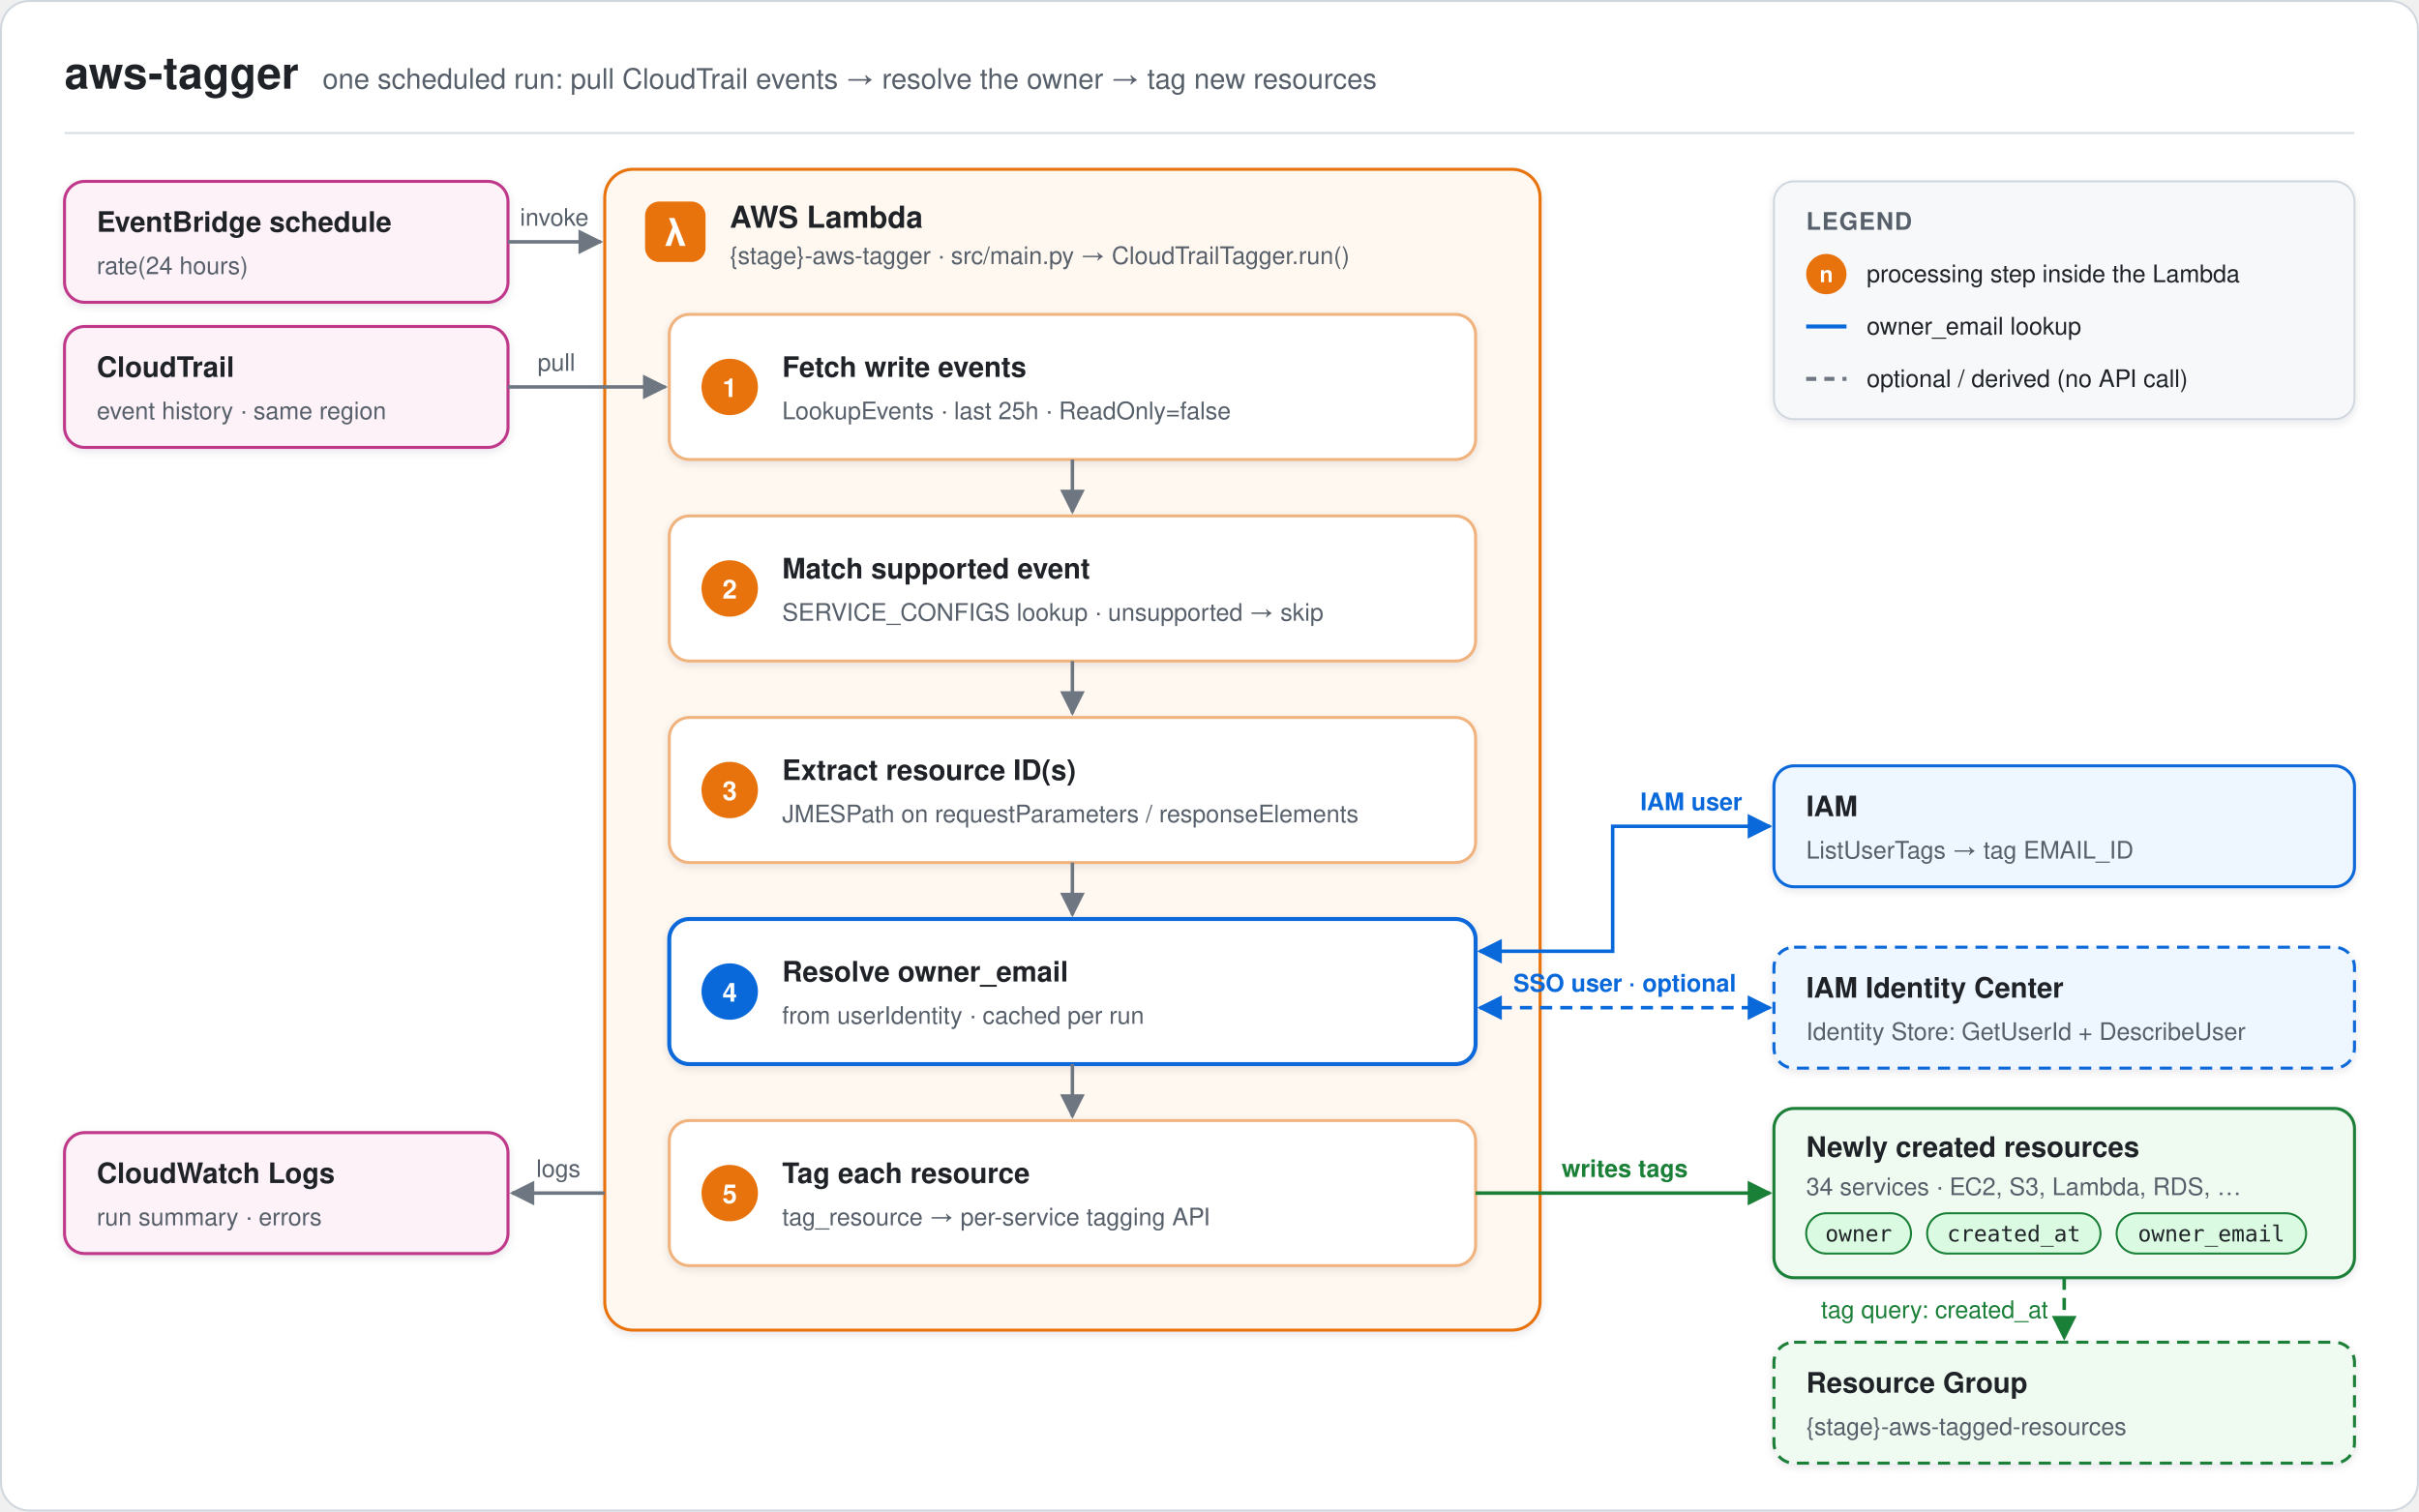
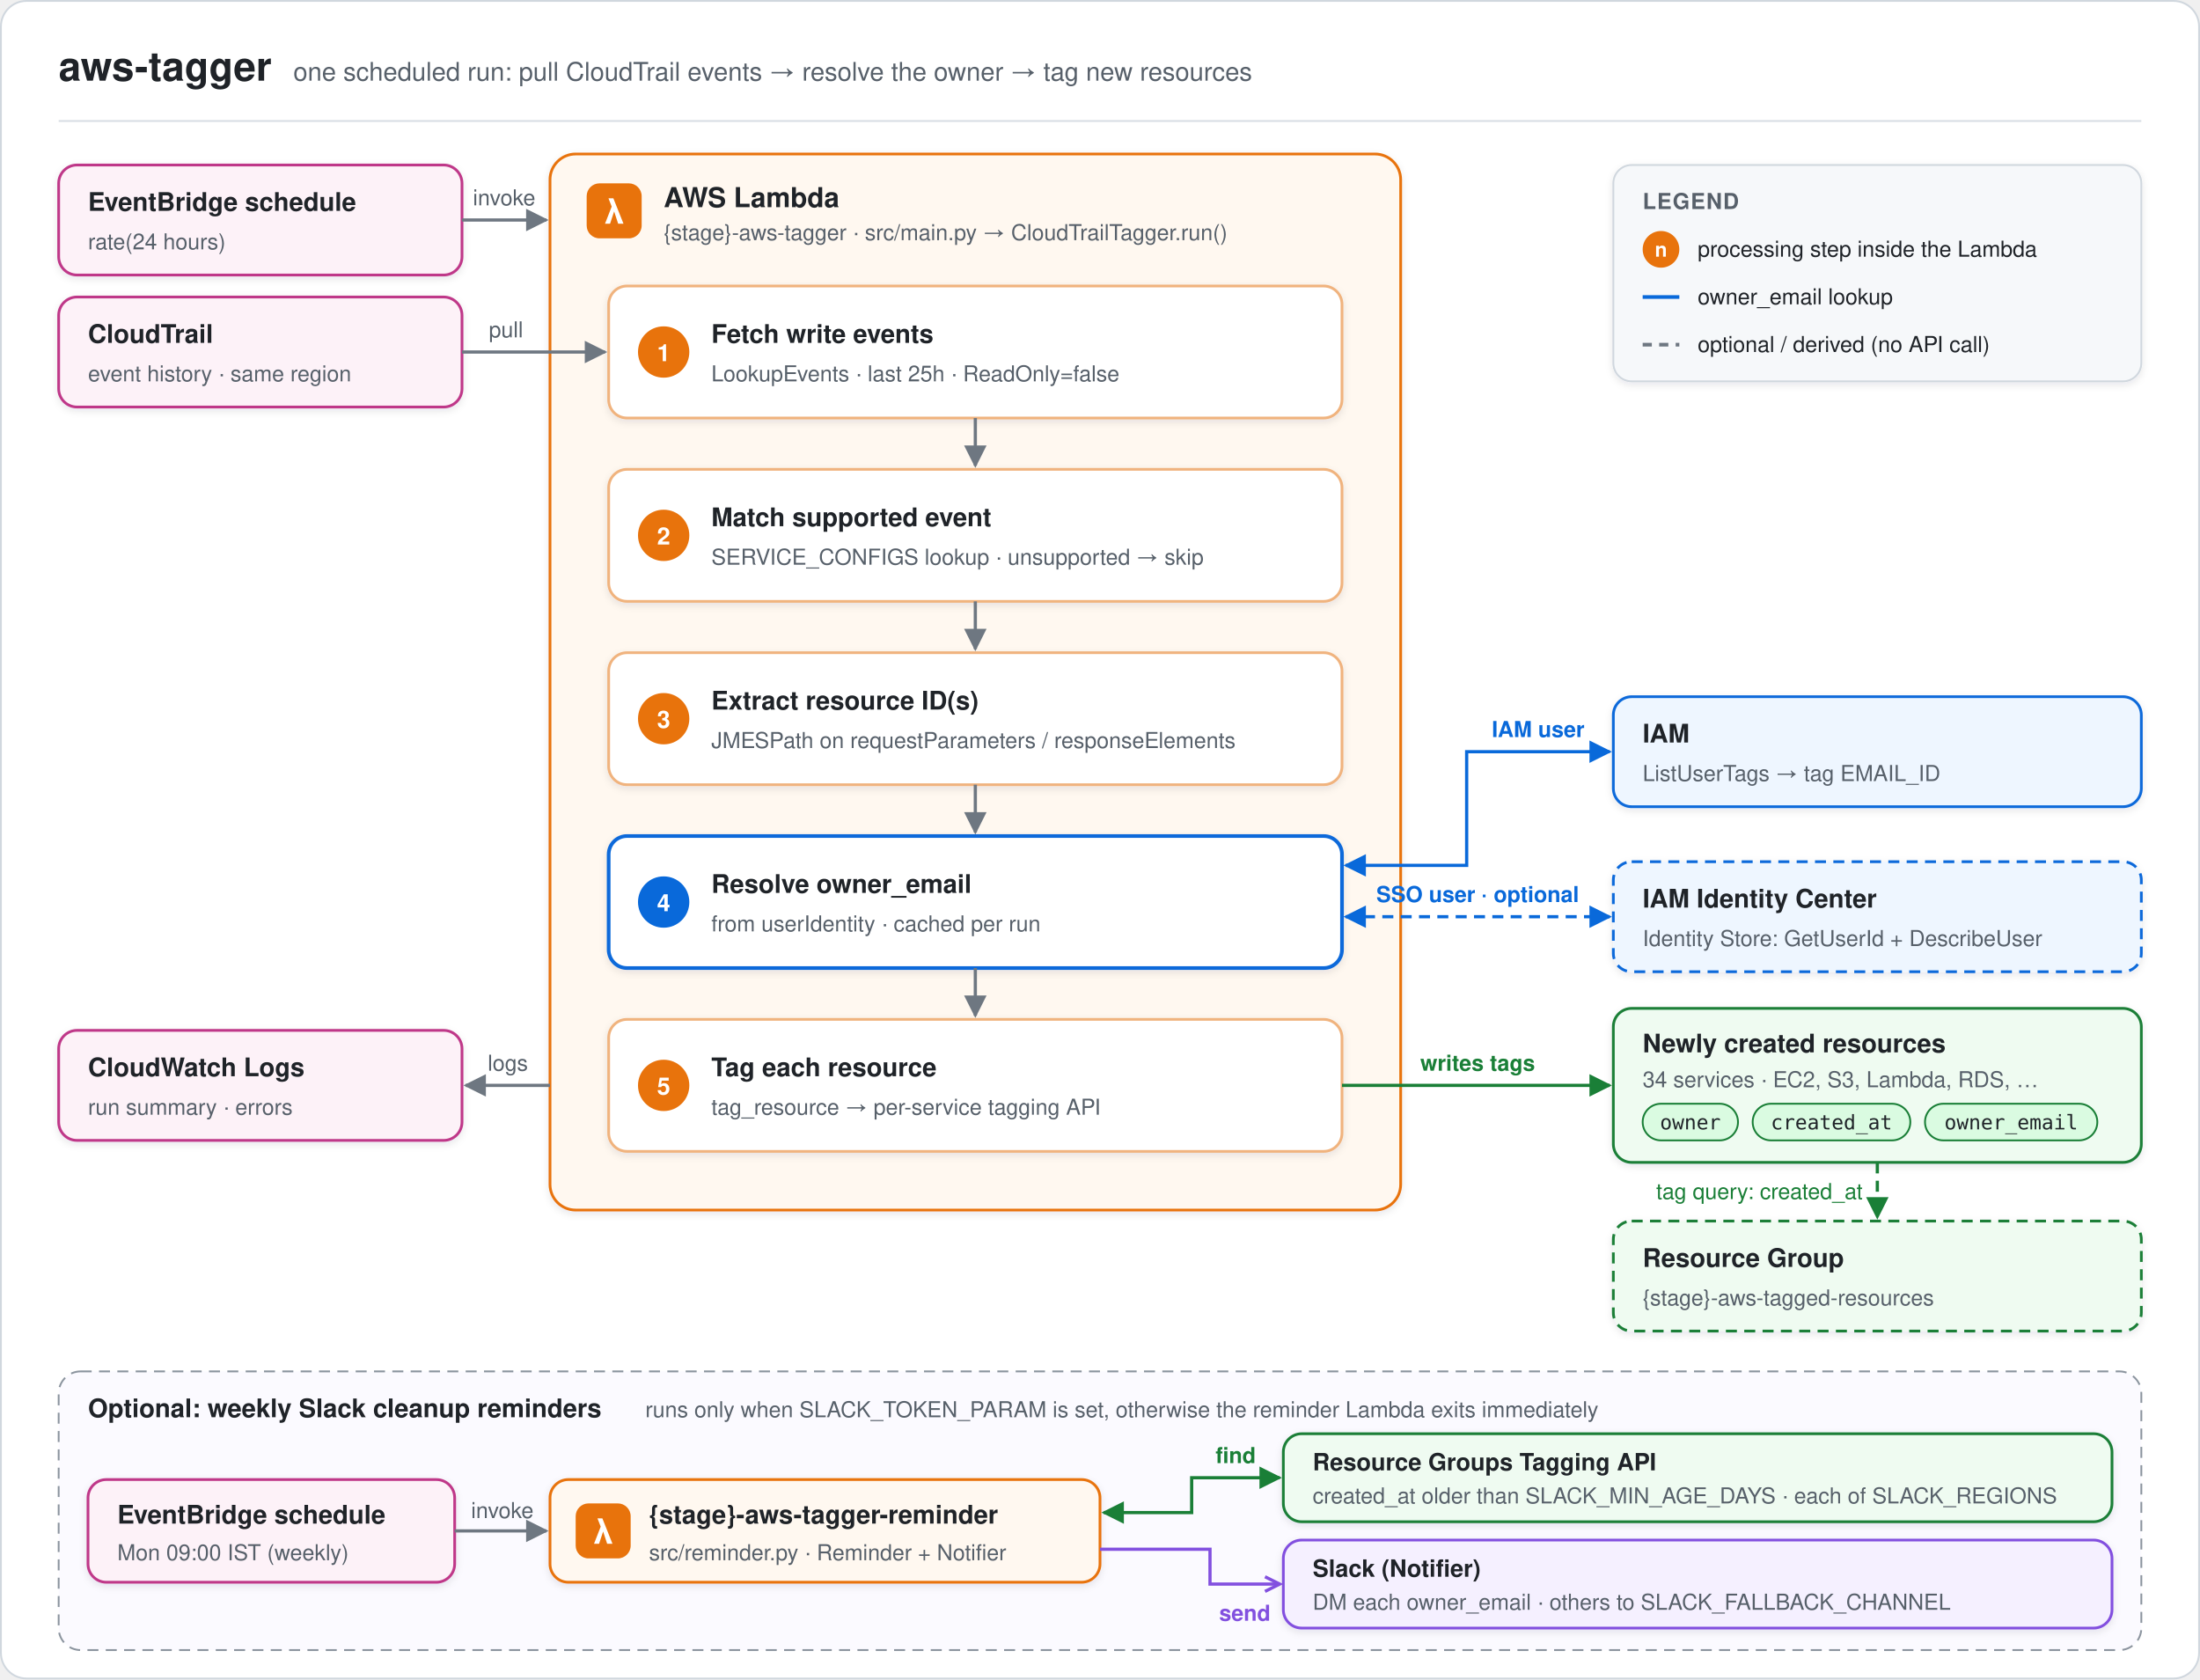
- <svg xmlns="http://www.w3.org/2000/svg" viewBox="0 0 1200 750" width="1200" height="750" role="img" aria-label="aws-tagger run: EventBridge invokes the Lambda every 24 hours; it pulls the last 25 hours of write events from CloudTrail, matches supported events, extracts resource IDs, resolves owner_email via IAM user tags or the Identity Center profile (optional), and tags each new resource with owner, created_at and owner_email; a Resource Group collects everything tagged created_at.">
+ <svg xmlns="http://www.w3.org/2000/svg" viewBox="0 0 1200 916" width="1200" height="916" role="img" aria-label="aws-tagger run: EventBridge invokes the Lambda every 24 hours; it pulls the last 25 hours of write events from CloudTrail, matches supported events, extracts resource IDs, resolves owner_email via IAM user tags or the Identity Center profile (optional), and tags each new resource with owner, created_at and owner_email; a Resource Group collects everything tagged created_at. Optionally, a weekly reminder Lambda finds resources older than N days via the Tagging API and DMs each owner on Slack.">
  <defs>
    <marker id="arrow" viewBox="0 0 10 10" refX="9" refY="5" markerWidth="7" markerHeight="7" orient="auto-start-reverse">
      <path d="M0 0 L10 5 L0 10 z" fill="#6e7781" />
    </marker>
    <marker id="arrow-blue" viewBox="0 0 10 10" refX="9" refY="5" markerWidth="7" markerHeight="7" orient="auto-start-reverse">
      <path d="M0 0 L10 5 L0 10 z" fill="#0969da" />
    </marker>
    <marker id="arrow-green" viewBox="0 0 10 10" refX="9" refY="5" markerWidth="7" markerHeight="7" orient="auto-start-reverse">
      <path d="M0 0 L10 5 L0 10 z" fill="#1a7f37" />
    </marker>
    <filter id="shadow" x="-5%" y="-5%" width="110%" height="120%">
      <feDropShadow dx="0" dy="1.5" stdDeviation="2" flood-color="#1f2328" flood-opacity="0.10" />
    </filter>
  </defs>
-   <rect x="0.5" y="0.5" width="1199" height="749" rx="14" fill="#ffffff" stroke="#d0d7de" />
+   <rect x="0.5" y="0.5" width="1199" height="915" rx="14" fill="#ffffff" stroke="#d0d7de" />
  <g font-family="-apple-system, 'Segoe UI', Helvetica, Arial, sans-serif" fill="#1f2328">
    <text x="32" y="44" font-size="22" font-weight="700">aws-tagger</text>
    <text x="160" y="44" font-size="14" fill="#57606a">one scheduled run: pull CloudTrail events → resolve the owner → tag new resources</text>
    <line x1="32" y1="66" x2="1168" y2="66" stroke="#d8dee4" />
    <g filter="url(#shadow)">
      <rect x="880" y="90" width="288" height="118" rx="10" fill="#f6f8fa" stroke="#d0d7de" />
    </g>
    <text x="896" y="114" font-size="12" font-weight="700" fill="#57606a" letter-spacing="0.5">LEGEND</text>
    <circle cx="906" cy="136" r="10" fill="#e8730c" />
    <text x="906" y="140" font-size="11" font-weight="700" fill="#ffffff" text-anchor="middle">n</text>
    <text x="926" y="140" font-size="12">processing step inside the Lambda</text>
    <line x1="896" y1="162" x2="916" y2="162" stroke="#0969da" stroke-width="2" />
    <text x="926" y="166" font-size="12">owner_email lookup</text>
    <line x1="896" y1="188" x2="916" y2="188" stroke="#6e7781" stroke-width="2" stroke-dasharray="5 4" />
    <text x="926" y="192" font-size="12">optional / derived (no API call)</text>
    <g filter="url(#shadow)">
      <rect x="32" y="90" width="220" height="60" rx="10" fill="#fdf2f8" stroke="#bf3989" stroke-width="1.5" />
      <rect x="32" y="162" width="220" height="60" rx="10" fill="#fdf2f8" stroke="#bf3989" stroke-width="1.5" />
      <rect x="32" y="562" width="220" height="60" rx="10" fill="#fdf2f8" stroke="#bf3989" stroke-width="1.5" />
    </g>
    <text x="48" y="115" font-size="14" font-weight="600">EventBridge schedule</text>
    <text x="48" y="136" font-size="12" fill="#57606a">rate(24 hours)</text>
    <text x="48" y="187" font-size="14" font-weight="600">CloudTrail</text>
    <text x="48" y="208" font-size="12" fill="#57606a">event history · same region</text>
    <text x="48" y="587" font-size="14" font-weight="600">CloudWatch Logs</text>
    <text x="48" y="608" font-size="12" fill="#57606a">run summary · errors</text>
    <g filter="url(#shadow)">
      <rect x="300" y="84" width="464" height="576" rx="14" fill="#fff8f0" stroke="#e8730c" stroke-width="1.5" />
    </g>
    <rect x="320" y="100" width="30" height="30" rx="7" fill="#e8730c" />
    <text x="335" y="122" font-size="19" font-weight="700" fill="#ffffff" text-anchor="middle">λ</text>
    <text x="362" y="113" font-size="15" font-weight="700">AWS Lambda</text>
    <text x="362" y="131" font-size="12" fill="#57606a">{stage}-aws-tagger · src/main.py → CloudTrailTagger.run()</text>
    <g filter="url(#shadow)">
      <rect x="332" y="156" width="400" height="72" rx="10" fill="#ffffff" stroke="#f0b37e" stroke-width="1.5" />
      <rect x="332" y="256" width="400" height="72" rx="10" fill="#ffffff" stroke="#f0b37e" stroke-width="1.5" />
      <rect x="332" y="356" width="400" height="72" rx="10" fill="#ffffff" stroke="#f0b37e" stroke-width="1.5" />
      <rect x="332" y="456" width="400" height="72" rx="10" fill="#ffffff" stroke="#0969da" stroke-width="2" />
      <rect x="332" y="556" width="400" height="72" rx="10" fill="#ffffff" stroke="#f0b37e" stroke-width="1.5" />
    </g>
    <g fill="#e8730c">
      <circle cx="362" cy="192" r="14" />
      <circle cx="362" cy="292" r="14" />
      <circle cx="362" cy="392" r="14" />
      <circle cx="362" cy="492" r="14" fill="#0969da" />
      <circle cx="362" cy="592" r="14" />
    </g>
    <g font-size="13" font-weight="700" fill="#ffffff" text-anchor="middle">
      <text x="362" y="197">1</text>
      <text x="362" y="297">2</text>
      <text x="362" y="397">3</text>
      <text x="362" y="497">4</text>
      <text x="362" y="597">5</text>
    </g>
    <g font-size="14" font-weight="600">
      <text x="388" y="187">Fetch write events</text>
      <text x="388" y="287">Match supported event</text>
      <text x="388" y="387">Extract resource ID(s)</text>
      <text x="388" y="487">Resolve owner_email</text>
      <text x="388" y="587">Tag each resource</text>
    </g>
    <g font-size="12" fill="#57606a">
      <text x="388" y="208">LookupEvents · last 25h · ReadOnly=false</text>
      <text x="388" y="308">SERVICE_CONFIGS lookup · unsupported → skip</text>
      <text x="388" y="408">JMESPath on requestParameters / responseElements</text>
      <text x="388" y="508">from userIdentity · cached per run</text>
      <text x="388" y="608">tag_resource → per-service tagging API</text>
    </g>
    <g filter="url(#shadow)">
      <rect x="880" y="380" width="288" height="60" rx="10" fill="#eef6ff" stroke="#0969da" stroke-width="1.5" />
      <rect x="880" y="470" width="288" height="60" rx="10" fill="#eef6ff" stroke="#0969da" stroke-width="1.5" stroke-dasharray="6 4" />
    </g>
    <text x="896" y="405" font-size="14" font-weight="600">IAM</text>
    <text x="896" y="426" font-size="12" fill="#57606a">ListUserTags → tag EMAIL_ID</text>
    <text x="896" y="495" font-size="14" font-weight="600">IAM Identity Center</text>
    <text x="896" y="516" font-size="12" fill="#57606a">Identity Store: GetUserId + DescribeUser</text>
    <g filter="url(#shadow)">
      <rect x="880" y="550" width="288" height="84" rx="10" fill="#effbf1" stroke="#1a7f37" stroke-width="1.5" />
      <rect x="880" y="666" width="288" height="60" rx="10" fill="#effbf1" stroke="#1a7f37" stroke-width="1.5" stroke-dasharray="6 4" />
    </g>
    <text x="896" y="574" font-size="14" font-weight="600">Newly created resources</text>
    <text x="896" y="593" font-size="12" fill="#57606a">34 services · EC2, S3, Lambda, RDS, …</text>
    <g font-family="ui-monospace, SFMono-Regular, Menlo, Consolas, monospace" font-size="11" text-anchor="middle">
      <rect x="896" y="602" width="52" height="20" rx="10" fill="#dafbe1" stroke="#1a7f37" />
      <text x="922" y="616">owner</text>
      <rect x="956" y="602" width="86" height="20" rx="10" fill="#dafbe1" stroke="#1a7f37" />
      <text x="999" y="616">created_at</text>
      <rect x="1050" y="602" width="94" height="20" rx="10" fill="#dafbe1" stroke="#1a7f37" />
      <text x="1097" y="616">owner_email</text>
    </g>
    <text x="896" y="691" font-size="14" font-weight="600">Resource Group</text>
    <text x="896" y="712" font-size="12" fill="#57606a">{stage}-aws-tagged-resources</text>
    <g fill="none" stroke="#6e7781" stroke-width="1.75">
      <path d="M252 120 H298" marker-end="url(#arrow)" />
      <path d="M252 192 H330" marker-end="url(#arrow)" />
      <path d="M532 228 V254" marker-end="url(#arrow)" />
      <path d="M532 328 V354" marker-end="url(#arrow)" />
      <path d="M532 428 V454" marker-end="url(#arrow)" />
      <path d="M532 528 V554" marker-end="url(#arrow)" />
      <path d="M300 592 H254" marker-end="url(#arrow)" />
    </g>
    <g fill="none" stroke="#1a7f37" stroke-width="1.75">
      <path d="M732 592 H878" marker-end="url(#arrow-green)" />
      <path d="M1024 634 V664" stroke-dasharray="6 4" marker-end="url(#arrow-green)" />
    </g>
    <g fill="none" stroke="#0969da" stroke-width="1.75">
      <path d="M734 472 H800 V410 H878" marker-start="url(#arrow-blue)" marker-end="url(#arrow-blue)" />
      <path d="M734 500 H878" stroke-dasharray="6 4" marker-start="url(#arrow-blue)" marker-end="url(#arrow-blue)" />
    </g>
    <g font-size="12" fill="#57606a" text-anchor="middle">
      <text x="275" y="112">invoke</text>
      <text x="276" y="184">pull</text>
      <text x="277" y="584">logs</text>
    </g>
    <g font-size="12" font-weight="600" text-anchor="middle">
      <text x="839" y="402" fill="#0969da">IAM user</text>
      <text x="806" y="492" fill="#0969da">SSO user · optional</text>
      <text x="806" y="584" fill="#1a7f37">writes tags</text>
      <text x="1016" y="654" fill="#1a7f37" text-anchor="end" font-weight="400">tag query: created_at</text>
    </g>
+     <rect x="32" y="748" width="1136" height="152" rx="12" fill="#fbfaff" stroke="#8c959f" stroke-dasharray="6 4" />
+     <text x="48" y="773" font-size="14" font-weight="700">Optional: weekly Slack cleanup reminders</text>
+     <text x="352" y="773" font-size="12" fill="#57606a">runs only when SLACK_TOKEN_PARAM is set, otherwise the reminder Lambda exits immediately</text>
+     <g filter="url(#shadow)">
+       <rect x="48" y="807" width="200" height="56" rx="10" fill="#fdf2f8" stroke="#bf3989" stroke-width="1.5" />
+       <rect x="300" y="807" width="300" height="56" rx="10" fill="#fff8f0" stroke="#e8730c" stroke-width="1.5" />
+       <rect x="700" y="782" width="452" height="48" rx="10" fill="#effbf1" stroke="#1a7f37" stroke-width="1.5" />
+       <rect x="700" y="840" width="452" height="48" rx="10" fill="#f5f0ff" stroke="#8250df" stroke-width="1.5" />
+     </g>
+     <text x="64" y="831" font-size="14" font-weight="600">EventBridge schedule</text>
+     <text x="64" y="851" font-size="12" fill="#57606a">Mon 09:00 IST (weekly)</text>
+     <rect x="314" y="820" width="30" height="30" rx="7" fill="#e8730c" />
+     <text x="329" y="842" font-size="19" font-weight="700" fill="#ffffff" text-anchor="middle">λ</text>
+     <text x="354" y="831" font-size="14" font-weight="600">{stage}-aws-tagger-reminder</text>
+     <text x="354" y="851" font-size="12" fill="#57606a">src/reminder.py · Reminder + Notifier</text>
+     <text x="716" y="802" font-size="13" font-weight="600">Resource Groups Tagging API</text>
+     <text x="716" y="820" font-size="12" fill="#57606a">created_at older than SLACK_MIN_AGE_DAYS · each of SLACK_REGIONS</text>
+     <text x="716" y="860" font-size="13" font-weight="600">Slack (Notifier)</text>
+     <text x="716" y="878" font-size="12" fill="#57606a">DM each owner_email · others to SLACK_FALLBACK_CHANNEL</text>
+     <g fill="none" stroke-width="1.75">
+       <path d="M248 835 H298" stroke="#6e7781" marker-end="url(#arrow)" />
+       <path d="M602 825 H650 V806 H698" stroke="#1a7f37" marker-start="url(#arrow-green)" marker-end="url(#arrow-green)" />
+       <path d="M600 845 H660 V864 H698" stroke="#8250df" />
+       <path d="M690 860 L698 864 L690 868" stroke="#8250df" />
+     </g>
+     <g font-size="12" text-anchor="middle">
+       <text x="274" y="828" fill="#57606a">invoke</text>
+       <text x="674" y="798" fill="#1a7f37" font-weight="600">find</text>
+       <text x="679" y="884" fill="#8250df" font-weight="600">send</text>
+     </g>
  </g>
</svg>
